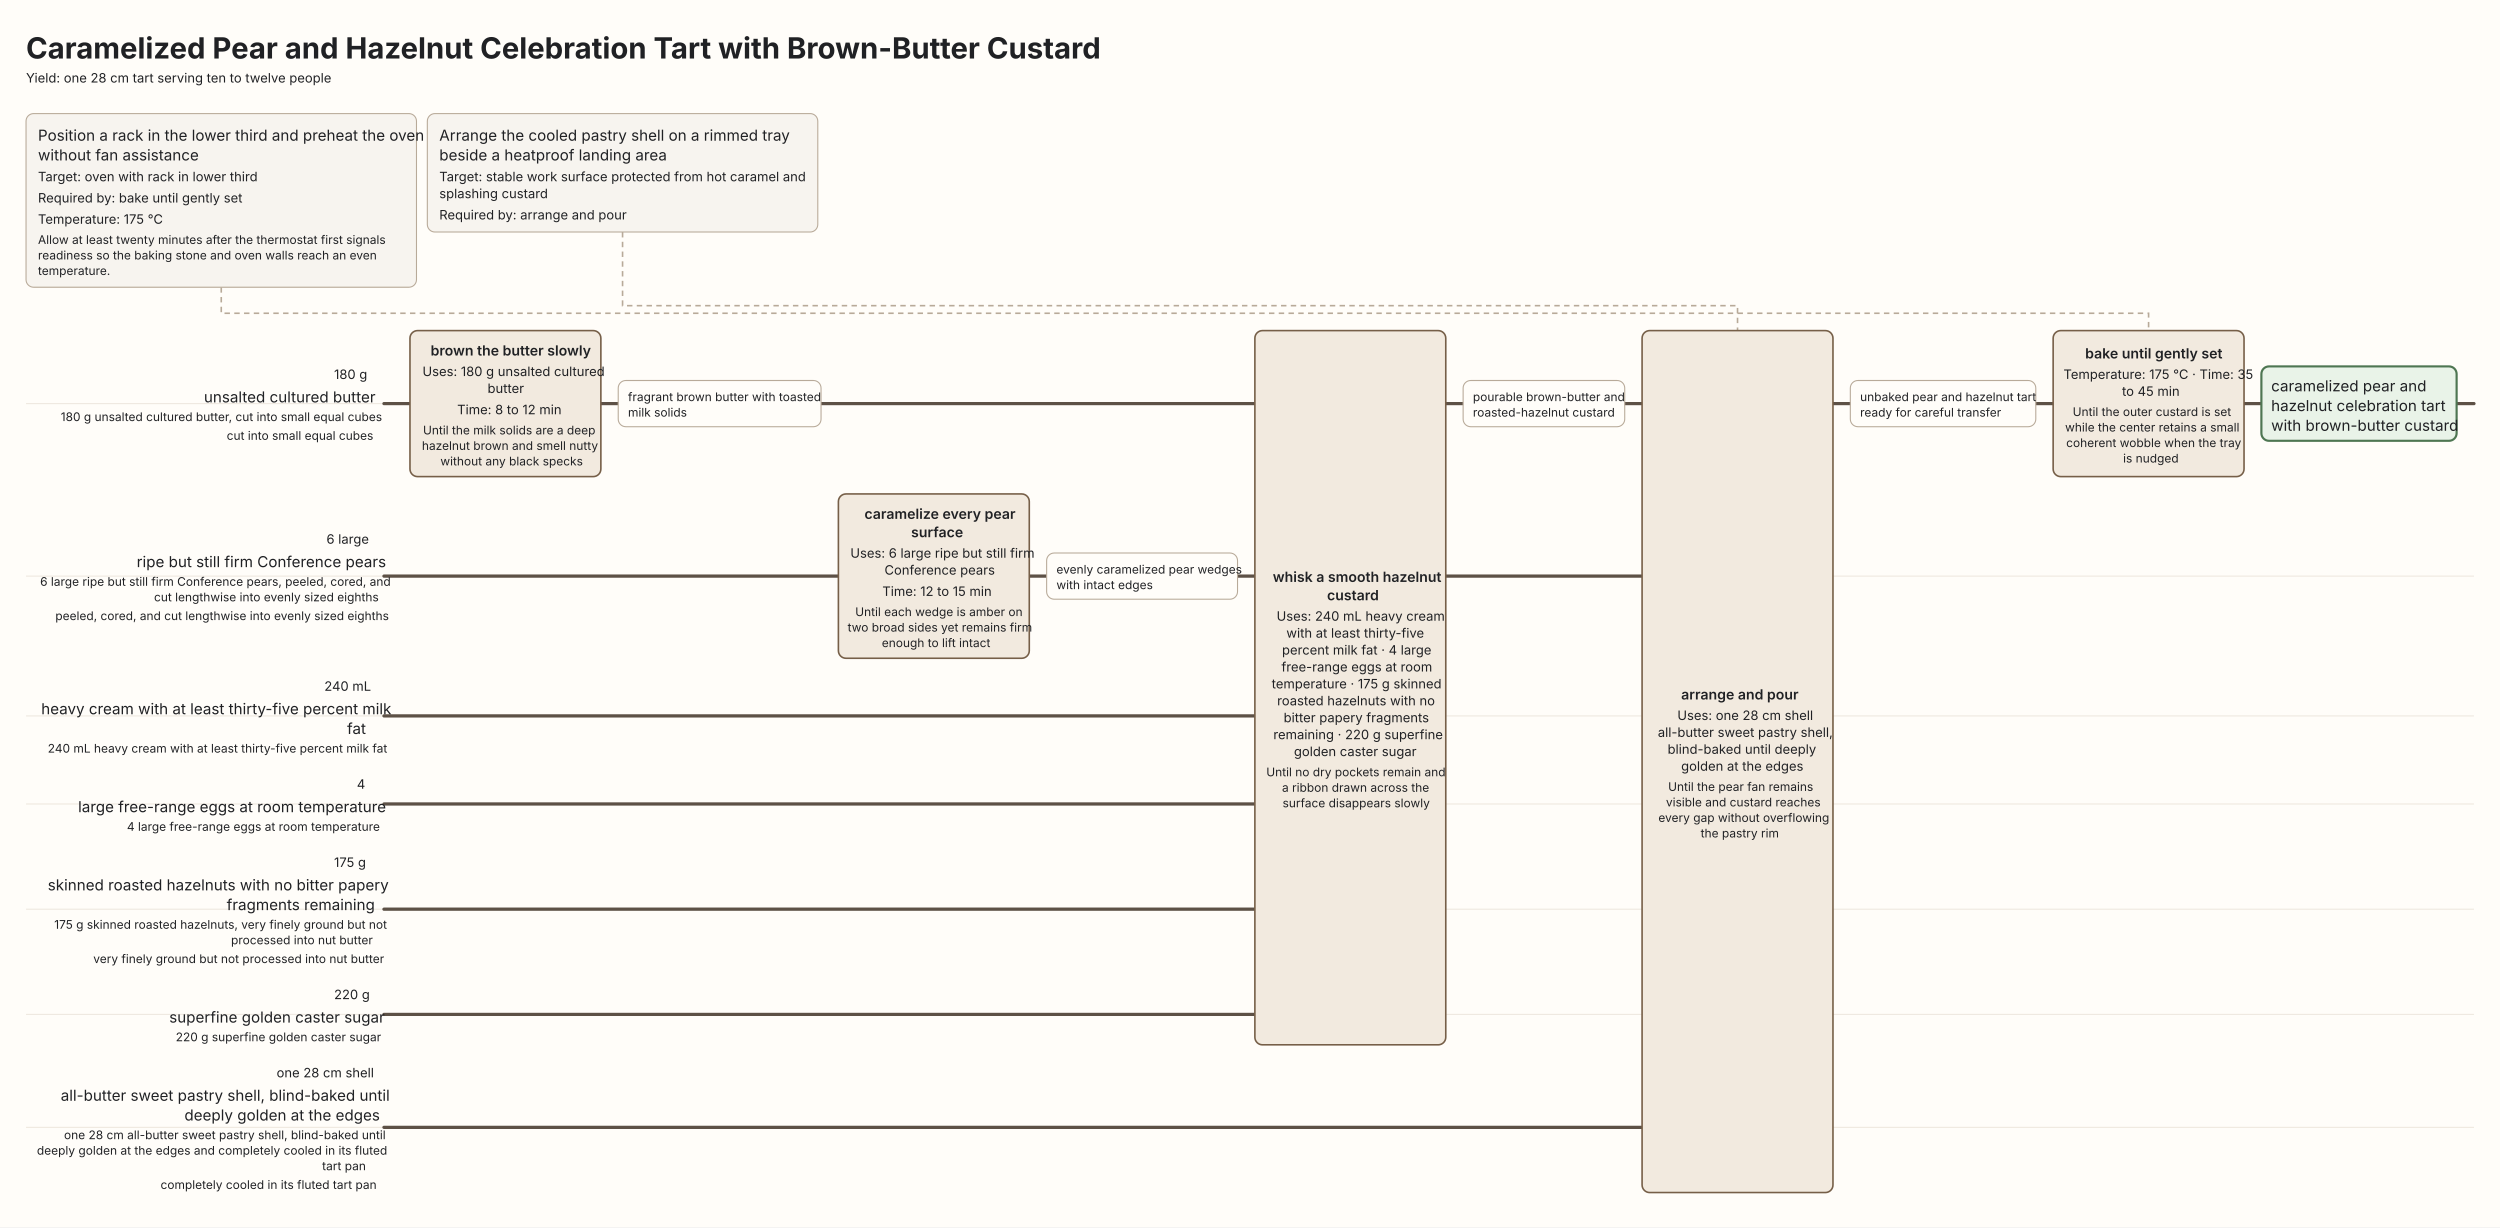
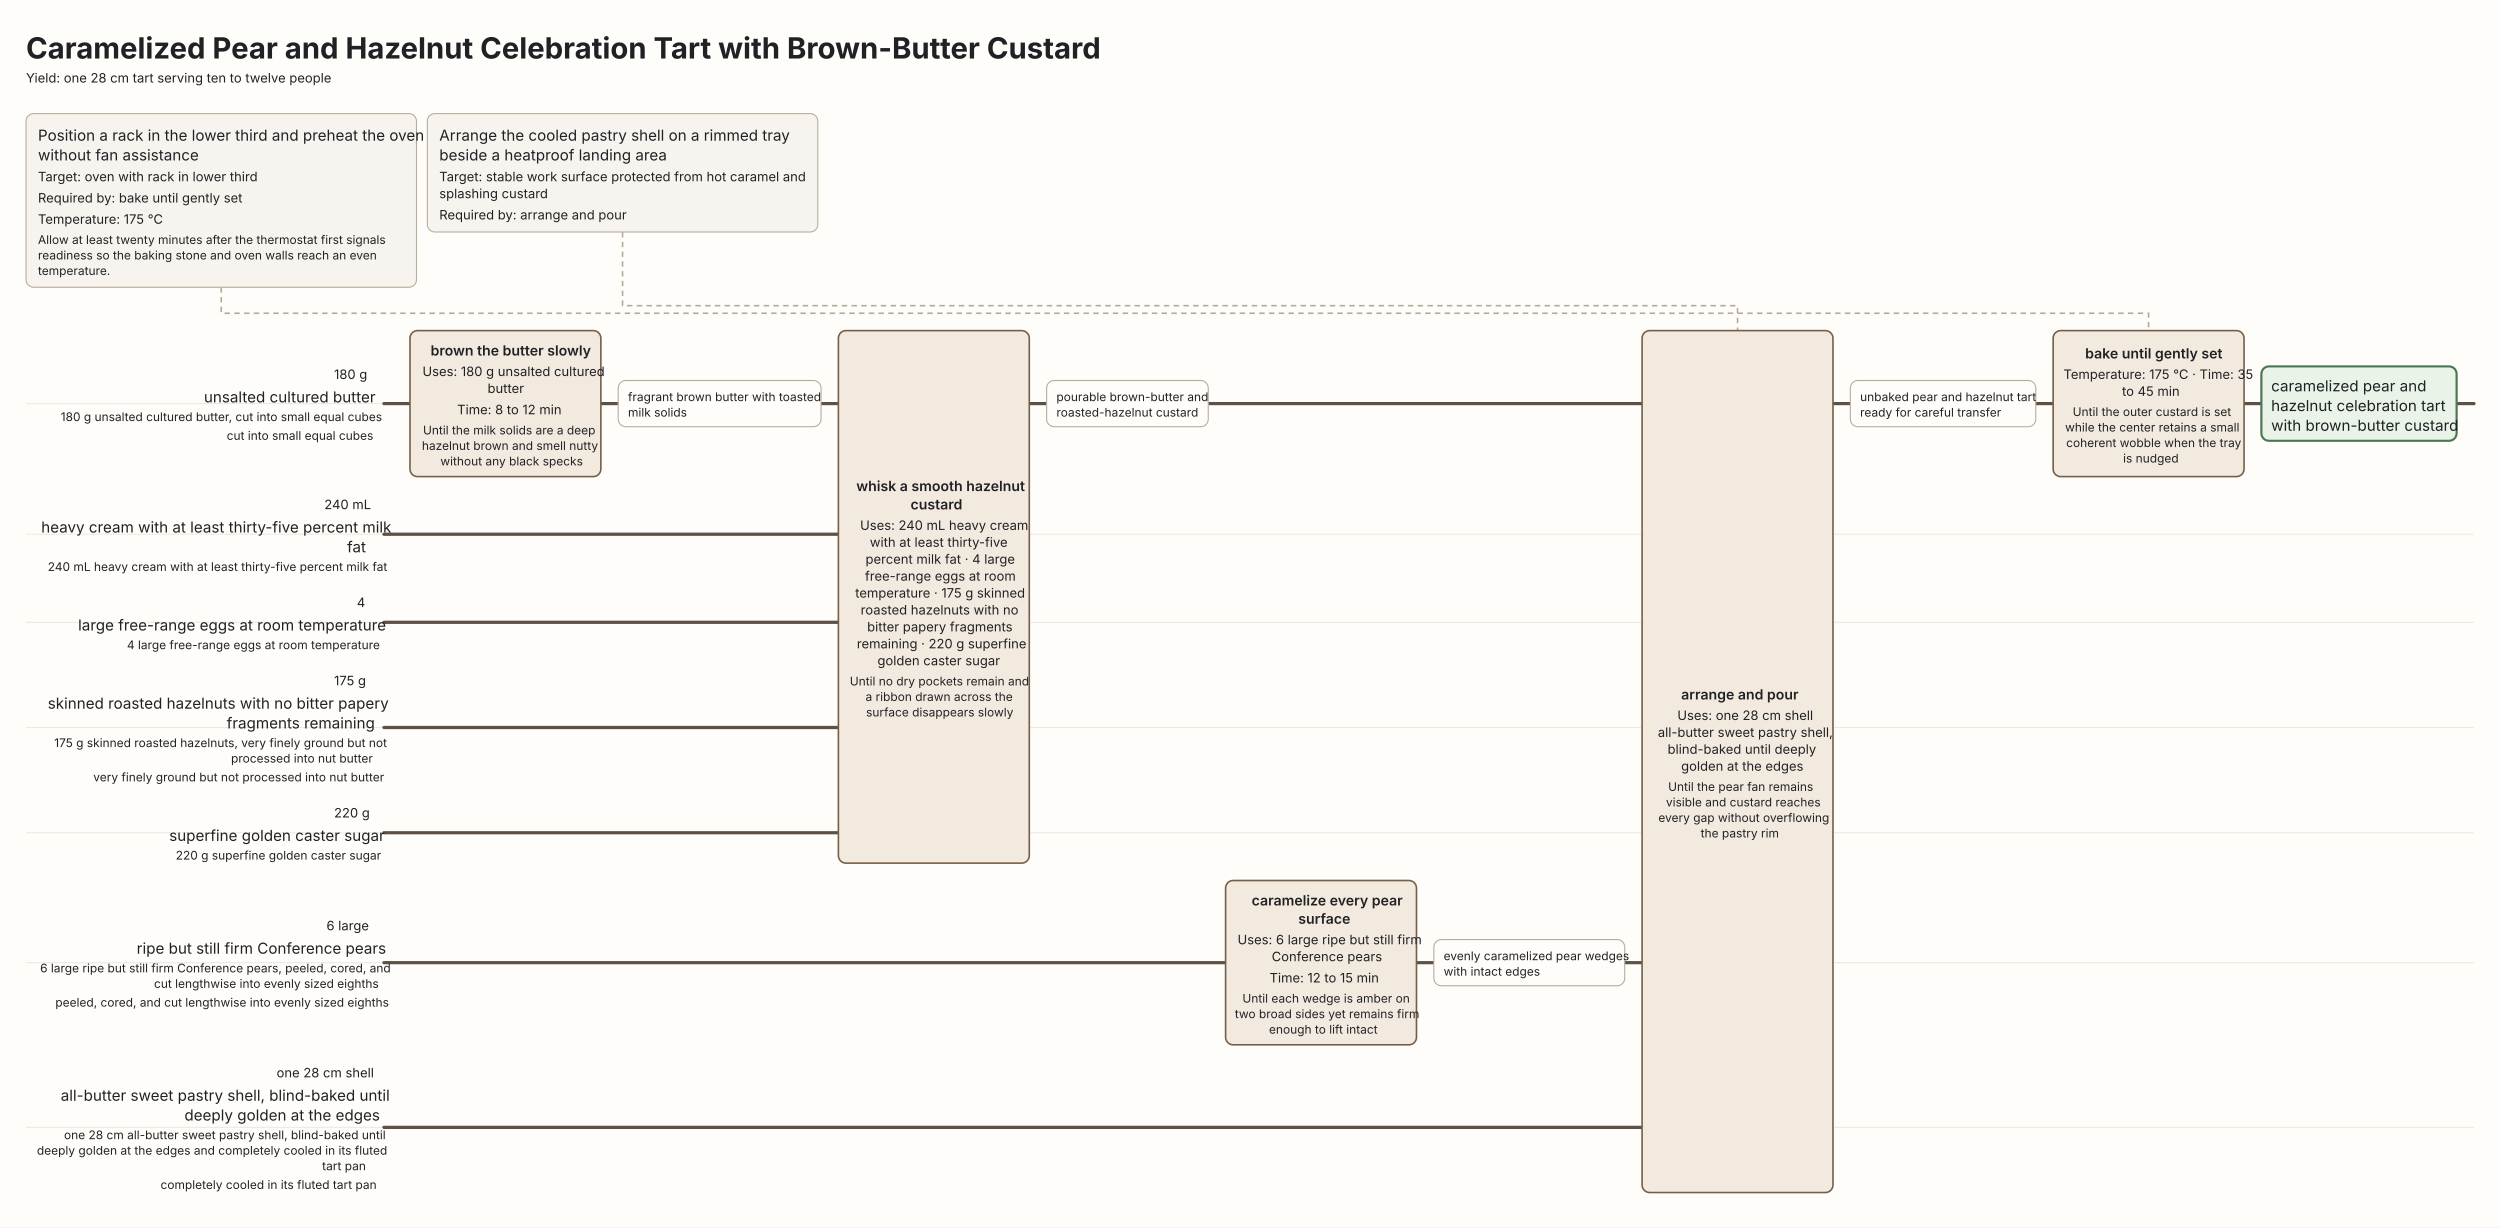
<svg xmlns="http://www.w3.org/2000/svg" width="2305" height="1131.526" viewBox="0 0 2305 1131.526" role="img" aria-labelledby="rf-69a6dd110cb4-title rf-69a6dd110cb4-description" data-recipeflow-layout="recipeflow.tabular-layout/v1" data-recipeflow-notation="flow">
  <style>text{font-family:Inter,"Segoe UI",Arial,"DejaVu Sans",sans-serif;fill:#202124}.guide{fill:none;stroke:#eee8df;stroke-width:1}.flow{fill:none;stroke:#5d5146;stroke-width:3;stroke-linecap:round;stroke-linejoin:round}.setup-dependency{fill:none;stroke:#b8aa99;stroke-width:1.5;stroke-dasharray:5 4}.op{fill:#f2eadf;stroke:#765f48;stroke-width:1.5}.setup{fill:#f7f4ef;stroke:#b8aa99;stroke-width:1}.material-label{fill:#fffdf9;stroke:#b8aa99;stroke-width:1}.final-output{fill:#e9f3e8;stroke:#4e7652;stroke-width:2}.grid-line{fill:none;stroke:#4f914d;stroke-width:1}.segment-link{fill:none;stroke:#36713a;stroke-width:1.5;stroke-dasharray:4 3}.grid-ingredient{fill:#fbfaf2;stroke:#4f914d;stroke-width:1}.grid-operation{fill:#fbfaf2;stroke:#4f914d;stroke-width:1.5}.grid-setup{fill:#fbfaf2;stroke:#4f914d;stroke-width:1.5}.grid-final{fill:#e9f3e8;stroke:#4f914d;stroke-width:1.5}.ingredient,.title{fill:none;stroke:none}@media print{.canvas{fill:#fff}.guide{stroke:#ddd}}</style>
  <rect class="canvas" x="0" y="0" width="2305" height="1131.526" fill="#fffdf9" />
  <polyline id="path:guide:0" class="guide" points="24,372.126 2281,372.126" vector-effect="non-scaling-stroke" data-kind="guide" />
-   <polyline id="path:guide:1" class="guide" points="24,531.176 2281,531.176" vector-effect="non-scaling-stroke" data-kind="guide" />
-   <polyline id="path:guide:2" class="guide" points="24,660.076 2281,660.076" vector-effect="non-scaling-stroke" data-kind="guide" />
-   <polyline id="path:guide:3" class="guide" points="24,741.276 2281,741.276" vector-effect="non-scaling-stroke" data-kind="guide" />
-   <polyline id="path:guide:4" class="guide" points="24,838.276 2281,838.276" vector-effect="non-scaling-stroke" data-kind="guide" />
-   <polyline id="path:guide:5" class="guide" points="24,935.276 2281,935.276" vector-effect="non-scaling-stroke" data-kind="guide" />
+   <polyline id="path:guide:1" class="guide" points="24,492.576 2281,492.576" vector-effect="non-scaling-stroke" data-kind="guide" />
+   <polyline id="path:guide:2" class="guide" points="24,573.776 2281,573.776" vector-effect="non-scaling-stroke" data-kind="guide" />
+   <polyline id="path:guide:3" class="guide" points="24,670.776 2281,670.776" vector-effect="non-scaling-stroke" data-kind="guide" />
+   <polyline id="path:guide:4" class="guide" points="24,767.776 2281,767.776" vector-effect="non-scaling-stroke" data-kind="guide" />
+   <polyline id="path:guide:5" class="guide" points="24,887.576 2281,887.576" vector-effect="non-scaling-stroke" data-kind="guide" />
  <polyline id="path:guide:6" class="guide" points="24,1039.426 2281,1039.426" vector-effect="non-scaling-stroke" data-kind="guide" />
  <polyline id="path:material:assembled-tart" class="flow" points="1690,372.126 1893,372.126" vector-effect="non-scaling-stroke" data-kind="material" />
-   <polyline id="path:material:brown-butter" class="flow" points="554,372.126 1157,372.126" vector-effect="non-scaling-stroke" data-kind="material" />
+   <polyline id="path:material:brown-butter" class="flow" points="554,372.126 773,372.126" vector-effect="non-scaling-stroke" data-kind="material" />
  <polyline id="path:material:butter" class="flow" points="354,372.126 378,372.126" vector-effect="non-scaling-stroke" data-kind="material" />
-   <polyline id="path:material:caramelized-pears" class="flow" points="949,531.176 1514,531.176" vector-effect="non-scaling-stroke" data-kind="material" />
-   <polyline id="path:material:cream" class="flow" points="354,660.076 1157,660.076" vector-effect="non-scaling-stroke" data-kind="material" />
-   <polyline id="path:material:eggs" class="flow" points="354,741.276 1157,741.276" vector-effect="non-scaling-stroke" data-kind="material" />
-   <polyline id="path:material:hazelnut-custard" class="flow" points="1333,372.126 1514,372.126" vector-effect="non-scaling-stroke" data-kind="material" />
-   <polyline id="path:material:hazelnuts" class="flow" points="354,838.276 1157,838.276" vector-effect="non-scaling-stroke" data-kind="material" />
+   <polyline id="path:material:caramelized-pears" class="flow" points="1306,887.576 1514,887.576" vector-effect="non-scaling-stroke" data-kind="material" />
+   <polyline id="path:material:cream" class="flow" points="354,492.576 773,492.576" vector-effect="non-scaling-stroke" data-kind="material" />
+   <polyline id="path:material:eggs" class="flow" points="354,573.776 773,573.776" vector-effect="non-scaling-stroke" data-kind="material" />
+   <polyline id="path:material:hazelnut-custard" class="flow" points="949,372.126 1514,372.126" vector-effect="non-scaling-stroke" data-kind="material" />
+   <polyline id="path:material:hazelnuts" class="flow" points="354,670.776 773,670.776" vector-effect="non-scaling-stroke" data-kind="material" />
  <polyline id="path:material:pastry" class="flow" points="354,1039.426 1514,1039.426" vector-effect="non-scaling-stroke" data-kind="material" />
-   <polyline id="path:material:pears" class="flow" points="354,531.176 773,531.176" vector-effect="non-scaling-stroke" data-kind="material" />
-   <polyline id="path:material:sugar" class="flow" points="354,935.276 1157,935.276" vector-effect="non-scaling-stroke" data-kind="material" />
+   <polyline id="path:material:pears" class="flow" points="354,887.576 1130,887.576" vector-effect="non-scaling-stroke" data-kind="material" />
+   <polyline id="path:material:sugar" class="flow" points="354,767.776 773,767.776" vector-effect="non-scaling-stroke" data-kind="material" />
  <polyline id="path:material:tart" class="flow" points="2069,372.126 2281,372.126" vector-effect="non-scaling-stroke" data-kind="material" />
  <polyline id="path:setup:op:oven-and-rack:op:bake" class="setup-dependency" points="204,264.826 204,288.826 1981,288.826 1981,304.826" vector-effect="non-scaling-stroke" data-kind="setup-dependency" />
  <polyline id="path:setup:op:prepare-work-surface:op:assemble" class="setup-dependency" points="574,213.926 574,281.826 1602,281.826 1602,304.826" vector-effect="non-scaling-stroke" data-kind="setup-dependency" />
  <rect id="box:title" class="title" x="24" y="24" width="2257" height="54.726" rx="7" vector-effect="non-scaling-stroke" />
  <rect id="box:setup:op:oven-and-rack" class="setup" x="24" y="104.726" width="360" height="160.1" rx="7" vector-effect="non-scaling-stroke" />
  <rect id="box:setup:op:prepare-work-surface" class="setup" x="394" y="104.726" width="360" height="109.2" rx="7" vector-effect="non-scaling-stroke" />
  <rect id="box:material:assembled-tart" class="material-label" x="1706" y="350.826" width="171" height="42.6" rx="7" vector-effect="non-scaling-stroke" />
  <rect id="box:material:brown-butter" class="material-label" x="570" y="350.826" width="187" height="42.6" rx="7" vector-effect="non-scaling-stroke" />
  <rect id="box:ingredient:butter" class="ingredient" x="24" y="330.426" width="320" height="83.4" rx="7" vector-effect="non-scaling-stroke" />
-   <rect id="box:material:caramelized-pears" class="material-label" x="965" y="509.876" width="176" height="42.6" rx="7" vector-effect="non-scaling-stroke" />
-   <rect id="box:ingredient:cream" class="ingredient" x="24" y="617.926" width="320" height="84.3" rx="7" vector-effect="non-scaling-stroke" />
-   <rect id="box:ingredient:eggs" class="ingredient" x="24" y="708.226" width="320" height="66.1" rx="7" vector-effect="non-scaling-stroke" />
-   <rect id="box:material:hazelnut-custard" class="material-label" x="1349" y="350.826" width="149" height="42.6" rx="7" vector-effect="non-scaling-stroke" />
-   <rect id="box:ingredient:hazelnuts" class="ingredient" x="24" y="780.326" width="320" height="115.9" rx="7" vector-effect="non-scaling-stroke" />
+   <rect id="box:material:caramelized-pears" class="material-label" x="1322" y="866.276" width="176" height="42.6" rx="7" vector-effect="non-scaling-stroke" />
+   <rect id="box:ingredient:cream" class="ingredient" x="24" y="450.426" width="320" height="84.3" rx="7" vector-effect="non-scaling-stroke" />
+   <rect id="box:ingredient:eggs" class="ingredient" x="24" y="540.726" width="320" height="66.1" rx="7" vector-effect="non-scaling-stroke" />
+   <rect id="box:material:hazelnut-custard" class="material-label" x="965" y="350.826" width="149" height="42.6" rx="7" vector-effect="non-scaling-stroke" />
+   <rect id="box:ingredient:hazelnuts" class="ingredient" x="24" y="612.826" width="320" height="115.9" rx="7" vector-effect="non-scaling-stroke" />
  <rect id="box:ingredient:pastry" class="ingredient" x="24" y="974.326" width="320" height="130.2" rx="7" vector-effect="non-scaling-stroke" />
-   <rect id="box:ingredient:pears" class="ingredient" x="24" y="482.326" width="320" height="97.7" rx="7" vector-effect="non-scaling-stroke" />
-   <rect id="box:ingredient:sugar" class="ingredient" x="24" y="902.226" width="320" height="66.1" rx="7" vector-effect="non-scaling-stroke" />
+   <rect id="box:ingredient:pears" class="ingredient" x="24" y="838.726" width="320" height="97.7" rx="7" vector-effect="non-scaling-stroke" />
+   <rect id="box:ingredient:sugar" class="ingredient" x="24" y="734.726" width="320" height="66.1" rx="7" vector-effect="non-scaling-stroke" />
  <rect id="box:material:tart" class="final-output" x="2085" y="337.826" width="180" height="68.6" rx="7" vector-effect="non-scaling-stroke" />
  <rect id="box:operation:op:brown-butter" class="op" x="378" y="304.826" width="176" height="134.6" rx="7" vector-effect="non-scaling-stroke" />
-   <rect id="box:operation:op:caramelize-pears" class="op" x="773" y="455.426" width="176" height="151.5" rx="7" vector-effect="non-scaling-stroke" />
-   <rect id="box:operation:op:make-custard" class="op" x="1157" y="304.826" width="176" height="658.5" rx="7" vector-effect="non-scaling-stroke" />
+   <rect id="box:operation:op:make-custard" class="op" x="773" y="304.826" width="176" height="491" rx="7" vector-effect="non-scaling-stroke" />
+   <rect id="box:operation:op:caramelize-pears" class="op" x="1130" y="811.826" width="176" height="151.5" rx="7" vector-effect="non-scaling-stroke" />
  <rect id="box:operation:op:assemble" class="op" x="1514" y="304.826" width="176" height="794.7" rx="7" vector-effect="non-scaling-stroke" />
  <rect id="box:operation:op:bake" class="op" x="1893" y="304.826" width="176" height="134.6" rx="7" vector-effect="non-scaling-stroke" />
  <text id="text:title" data-role="title" font-size="27.02" font-weight="700" fill="#202124" xml:space="preserve" aria-label="Caramelized Pear and Hazelnut Celebration Tart with Brown-Butter Custard">
    <tspan x="24" dy="0" y="54">Caramelized Pear and Hazelnut Celebration Tart with Brown-Butter Custard</tspan>
  </text>
  <text id="text:yield" data-role="recipe-yield" font-size="12" font-weight="400" fill="#66615c" xml:space="preserve" aria-label="Yield: one 28 cm tart serving ten to twelve people">
    <tspan x="24" dy="0" y="76.126">Yield: one 28 cm tart serving ten to twelve people</tspan>
  </text>
  <text id="text:setup:op:oven-and-rack:label" data-role="setup-label" font-size="14" font-weight="400" fill="#202124" xml:space="preserve" aria-label="Position a rack in the lower third and preheat the oven without fan assistance">
    <tspan x="35" dy="0" y="129.726">Position a rack in the lower third and preheat the oven</tspan>
    <tspan x="35" dy="0" y="147.926">without fan assistance</tspan>
  </text>
  <text id="text:setup:op:oven-and-rack:target" data-role="setup-target" font-size="12" font-weight="400" fill="#66615c" xml:space="preserve" aria-label="Target: oven with rack in lower third">
    <tspan x="35" dy="0" y="167.126">Target: oven with rack in lower third</tspan>
  </text>
  <text id="text:setup:op:oven-and-rack:required-by" data-role="setup-required-by" font-size="12" font-weight="400" fill="#66615c" xml:space="preserve" aria-label="Required by: bake until gently set">
    <tspan x="35" dy="0" y="186.726">Required by: bake until gently set</tspan>
  </text>
  <text id="text:setup:op:oven-and-rack:detail" data-role="setup-detail" font-size="12" font-weight="400" fill="#66615c" xml:space="preserve" aria-label="Temperature: 175 °C">
    <tspan x="35" dy="0" y="206.326">Temperature: 175 °C</tspan>
  </text>
  <text id="text:setup:op:oven-and-rack:note:0" data-role="setup-note" font-size="11" font-weight="400" fill="#66615c" xml:space="preserve" aria-label="Allow at least twenty minutes after the thermostat first signals readiness so the baking stone and oven walls reach an even temperature.">
    <tspan x="35" dy="0" y="224.926">Allow at least twenty minutes after the thermostat first signals</tspan>
    <tspan x="35" dy="0" y="239.226">readiness so the baking stone and oven walls reach an even</tspan>
    <tspan x="35" dy="0" y="253.526">temperature.</tspan>
  </text>
  <text id="text:setup:op:prepare-work-surface:label" data-role="setup-label" font-size="14" font-weight="400" fill="#202124" xml:space="preserve" aria-label="Arrange the cooled pastry shell on a rimmed tray beside a heatproof landing area">
    <tspan x="405" dy="0" y="129.726">Arrange the cooled pastry shell on a rimmed tray</tspan>
    <tspan x="405" dy="0" y="147.926">beside a heatproof landing area</tspan>
  </text>
  <text id="text:setup:op:prepare-work-surface:target" data-role="setup-target" font-size="12" font-weight="400" fill="#66615c" xml:space="preserve" aria-label="Target: stable work surface protected from hot caramel and splashing custard">
    <tspan x="405" dy="0" y="167.126">Target: stable work surface protected from hot caramel and</tspan>
    <tspan x="405" dy="0" y="182.726">splashing custard</tspan>
  </text>
  <text id="text:setup:op:prepare-work-surface:required-by" data-role="setup-required-by" font-size="12" font-weight="400" fill="#66615c" xml:space="preserve" aria-label="Required by: arrange and pour">
    <tspan x="405" dy="0" y="202.326">Required by: arrange and pour</tspan>
  </text>
  <text id="text:material:assembled-tart" data-role="material-label" font-size="11" font-weight="400" fill="#66615c" xml:space="preserve" aria-label="unbaked pear and hazelnut tart ready for careful transfer">
    <tspan x="1715" dy="0" y="369.826">unbaked pear and hazelnut tart</tspan>
    <tspan x="1715" dy="0" y="384.126">ready for careful transfer</tspan>
  </text>
  <text id="text:material:brown-butter" data-role="material-label" font-size="11" font-weight="400" fill="#66615c" xml:space="preserve" aria-label="fragrant brown butter with toasted milk solids">
    <tspan x="579" dy="0" y="369.826">fragrant brown butter with toasted</tspan>
    <tspan x="579" dy="0" y="384.126">milk solids</tspan>
  </text>
  <text id="text:ingredient:butter:quantity" data-role="ingredient-quantity" font-size="12" font-weight="400" fill="#66615c" xml:space="preserve" aria-label="180 g">
    <tspan x="308" dy="0" y="349.426">180 g</tspan>
  </text>
  <text id="text:ingredient:butter:label" data-role="ingredient-label" font-size="14" font-weight="400" fill="#202124" xml:space="preserve" aria-label="unsalted cultured butter">
    <tspan x="188" dy="0" y="371.026">unsalted cultured butter</tspan>
  </text>
  <text id="text:ingredient:butter:source" data-role="ingredient-source" font-size="11" font-weight="400" fill="#66615c" xml:space="preserve" aria-label="180 g unsalted cultured butter, cut into small equal cubes">
    <tspan x="56" dy="0" y="388.226">180 g unsalted cultured butter, cut into small equal cubes</tspan>
  </text>
  <text id="text:ingredient:butter:preparation" data-role="ingredient-preparation" font-size="11" font-weight="400" fill="#66615c" xml:space="preserve" aria-label="cut into small equal cubes">
    <tspan x="209" dy="0" y="405.526">cut into small equal cubes</tspan>
  </text>
  <text id="text:material:caramelized-pears" data-role="material-label" font-size="11" font-weight="400" fill="#66615c" xml:space="preserve" aria-label="evenly caramelized pear wedges with intact edges">
-     <tspan x="974" dy="0" y="528.876">evenly caramelized pear wedges</tspan>
-     <tspan x="974" dy="0" y="543.176">with intact edges</tspan>
+     <tspan x="1331" dy="0" y="885.276">evenly caramelized pear wedges</tspan>
+     <tspan x="1331" dy="0" y="899.576">with intact edges</tspan>
  </text>
  <text id="text:ingredient:cream:quantity" data-role="ingredient-quantity" font-size="12" font-weight="400" fill="#66615c" xml:space="preserve" aria-label="240 mL">
-     <tspan x="299" dy="0" y="636.926">240 mL</tspan>
+     <tspan x="299" dy="0" y="469.426">240 mL</tspan>
  </text>
  <text id="text:ingredient:cream:label" data-role="ingredient-label" font-size="14" font-weight="400" fill="#202124" xml:space="preserve" aria-label="heavy cream with at least thirty-five percent milk fat">
-     <tspan x="38" dy="0" y="658.526">heavy cream with at least thirty-five percent milk</tspan>
-     <tspan x="320" dy="0" y="676.726">fat</tspan>
+     <tspan x="38" dy="0" y="491.026">heavy cream with at least thirty-five percent milk</tspan>
+     <tspan x="320" dy="0" y="509.226">fat</tspan>
  </text>
  <text id="text:ingredient:cream:source" data-role="ingredient-source" font-size="11" font-weight="400" fill="#66615c" xml:space="preserve" aria-label="240 mL heavy cream with at least thirty-five percent milk fat">
-     <tspan x="44" dy="0" y="693.926">240 mL heavy cream with at least thirty-five percent milk fat</tspan>
+     <tspan x="44" dy="0" y="526.426">240 mL heavy cream with at least thirty-five percent milk fat</tspan>
  </text>
  <text id="text:ingredient:eggs:quantity" data-role="ingredient-quantity" font-size="12" font-weight="400" fill="#66615c" xml:space="preserve" aria-label="4">
-     <tspan x="329" dy="0" y="727.226">4</tspan>
+     <tspan x="329" dy="0" y="559.726">4</tspan>
  </text>
  <text id="text:ingredient:eggs:label" data-role="ingredient-label" font-size="14" font-weight="400" fill="#202124" xml:space="preserve" aria-label="large free-range eggs at room temperature">
-     <tspan x="72" dy="0" y="748.826">large free-range eggs at room temperature</tspan>
+     <tspan x="72" dy="0" y="581.326">large free-range eggs at room temperature</tspan>
  </text>
  <text id="text:ingredient:eggs:source" data-role="ingredient-source" font-size="11" font-weight="400" fill="#66615c" xml:space="preserve" aria-label="4 large free-range eggs at room temperature">
-     <tspan x="117" dy="0" y="766.026">4 large free-range eggs at room temperature</tspan>
+     <tspan x="117" dy="0" y="598.526">4 large free-range eggs at room temperature</tspan>
  </text>
  <text id="text:material:hazelnut-custard" data-role="material-label" font-size="11" font-weight="400" fill="#66615c" xml:space="preserve" aria-label="pourable brown-butter and roasted-hazelnut custard">
-     <tspan x="1358" dy="0" y="369.826">pourable brown-butter and</tspan>
-     <tspan x="1358" dy="0" y="384.126">roasted-hazelnut custard</tspan>
+     <tspan x="974" dy="0" y="369.826">pourable brown-butter and</tspan>
+     <tspan x="974" dy="0" y="384.126">roasted-hazelnut custard</tspan>
  </text>
  <text id="text:ingredient:hazelnuts:quantity" data-role="ingredient-quantity" font-size="12" font-weight="400" fill="#66615c" xml:space="preserve" aria-label="175 g">
-     <tspan x="308" dy="0" y="799.326">175 g</tspan>
+     <tspan x="308" dy="0" y="631.826">175 g</tspan>
  </text>
  <text id="text:ingredient:hazelnuts:label" data-role="ingredient-label" font-size="14" font-weight="400" fill="#202124" xml:space="preserve" aria-label="skinned roasted hazelnuts with no bitter papery fragments remaining">
-     <tspan x="44" dy="0" y="820.926">skinned roasted hazelnuts with no bitter papery</tspan>
-     <tspan x="209" dy="0" y="839.126">fragments remaining</tspan>
+     <tspan x="44" dy="0" y="653.426">skinned roasted hazelnuts with no bitter papery</tspan>
+     <tspan x="209" dy="0" y="671.626">fragments remaining</tspan>
  </text>
  <text id="text:ingredient:hazelnuts:source" data-role="ingredient-source" font-size="11" font-weight="400" fill="#66615c" xml:space="preserve" aria-label="175 g skinned roasted hazelnuts, very finely ground but not processed into nut butter">
-     <tspan x="50" dy="0" y="856.326">175 g skinned roasted hazelnuts, very finely ground but not</tspan>
-     <tspan x="213" dy="0" y="870.626">processed into nut butter</tspan>
+     <tspan x="50" dy="0" y="688.826">175 g skinned roasted hazelnuts, very finely ground but not</tspan>
+     <tspan x="213" dy="0" y="703.126">processed into nut butter</tspan>
  </text>
  <text id="text:ingredient:hazelnuts:preparation" data-role="ingredient-preparation" font-size="11" font-weight="400" fill="#66615c" xml:space="preserve" aria-label="very finely ground but not processed into nut butter">
-     <tspan x="86" dy="0" y="887.926">very finely ground but not processed into nut butter</tspan>
+     <tspan x="86" dy="0" y="720.426">very finely ground but not processed into nut butter</tspan>
  </text>
  <text id="text:ingredient:pastry:quantity" data-role="ingredient-quantity" font-size="12" font-weight="400" fill="#66615c" xml:space="preserve" aria-label="one 28 cm shell">
    <tspan x="255" dy="0" y="993.326">one 28 cm shell</tspan>
  </text>
  <text id="text:ingredient:pastry:label" data-role="ingredient-label" font-size="14" font-weight="400" fill="#202124" xml:space="preserve" aria-label="all-butter sweet pastry shell, blind-baked until deeply golden at the edges">
    <tspan x="56" dy="0" y="1014.926">all-butter sweet pastry shell, blind-baked until</tspan>
    <tspan x="170" dy="0" y="1033.126">deeply golden at the edges</tspan>
  </text>
  <text id="text:ingredient:pastry:source" data-role="ingredient-source" font-size="11" font-weight="400" fill="#66615c" xml:space="preserve" aria-label="one 28 cm all-butter sweet pastry shell, blind-baked until deeply golden at the edges and completely cooled in its fluted tart pan">
    <tspan x="59" dy="0" y="1050.326">one 28 cm all-butter sweet pastry shell, blind-baked until</tspan>
    <tspan x="34" dy="0" y="1064.626">deeply golden at the edges and completely cooled in its fluted</tspan>
    <tspan x="297" dy="0" y="1078.926">tart pan</tspan>
  </text>
  <text id="text:ingredient:pastry:preparation" data-role="ingredient-preparation" font-size="11" font-weight="400" fill="#66615c" xml:space="preserve" aria-label="completely cooled in its fluted tart pan">
    <tspan x="148" dy="0" y="1096.226">completely cooled in its fluted tart pan</tspan>
  </text>
  <text id="text:ingredient:pears:quantity" data-role="ingredient-quantity" font-size="12" font-weight="400" fill="#66615c" xml:space="preserve" aria-label="6 large">
-     <tspan x="301" dy="0" y="501.326">6 large</tspan>
+     <tspan x="301" dy="0" y="857.726">6 large</tspan>
  </text>
  <text id="text:ingredient:pears:label" data-role="ingredient-label" font-size="14" font-weight="400" fill="#202124" xml:space="preserve" aria-label="ripe but still firm Conference pears">
-     <tspan x="126" dy="0" y="522.926">ripe but still firm Conference pears</tspan>
+     <tspan x="126" dy="0" y="879.326">ripe but still firm Conference pears</tspan>
  </text>
  <text id="text:ingredient:pears:source" data-role="ingredient-source" font-size="11" font-weight="400" fill="#66615c" xml:space="preserve" aria-label="6 large ripe but still firm Conference pears, peeled, cored, and cut lengthwise into evenly sized eighths">
-     <tspan x="37" dy="0" y="540.126">6 large ripe but still firm Conference pears, peeled, cored, and</tspan>
-     <tspan x="142" dy="0" y="554.426">cut lengthwise into evenly sized eighths</tspan>
+     <tspan x="37" dy="0" y="896.526">6 large ripe but still firm Conference pears, peeled, cored, and</tspan>
+     <tspan x="142" dy="0" y="910.826">cut lengthwise into evenly sized eighths</tspan>
  </text>
  <text id="text:ingredient:pears:preparation" data-role="ingredient-preparation" font-size="11" font-weight="400" fill="#66615c" xml:space="preserve" aria-label="peeled, cored, and cut lengthwise into evenly sized eighths">
-     <tspan x="51" dy="0" y="571.726">peeled, cored, and cut lengthwise into evenly sized eighths</tspan>
+     <tspan x="51" dy="0" y="928.126">peeled, cored, and cut lengthwise into evenly sized eighths</tspan>
  </text>
  <text id="text:ingredient:sugar:quantity" data-role="ingredient-quantity" font-size="12" font-weight="400" fill="#66615c" xml:space="preserve" aria-label="220 g">
-     <tspan x="308" dy="0" y="921.226">220 g</tspan>
+     <tspan x="308" dy="0" y="753.726">220 g</tspan>
  </text>
  <text id="text:ingredient:sugar:label" data-role="ingredient-label" font-size="14" font-weight="400" fill="#202124" xml:space="preserve" aria-label="superfine golden caster sugar">
-     <tspan x="156" dy="0" y="942.826">superfine golden caster sugar</tspan>
+     <tspan x="156" dy="0" y="775.326">superfine golden caster sugar</tspan>
  </text>
  <text id="text:ingredient:sugar:source" data-role="ingredient-source" font-size="11" font-weight="400" fill="#66615c" xml:space="preserve" aria-label="220 g superfine golden caster sugar">
-     <tspan x="162" dy="0" y="960.026">220 g superfine golden caster sugar</tspan>
+     <tspan x="162" dy="0" y="792.526">220 g superfine golden caster sugar</tspan>
  </text>
  <text id="text:material:tart" data-role="final-label" font-size="14" font-weight="400" fill="#202124" xml:space="preserve" aria-label="caramelized pear and hazelnut celebration tart with brown-butter custard">
    <tspan x="2094" dy="0" y="360.826">caramelized pear and</tspan>
    <tspan x="2094" dy="0" y="379.026">hazelnut celebration tart</tspan>
    <tspan x="2094" dy="0" y="397.226">with brown-butter custard</tspan>
  </text>
  <text id="text:operation:op:brown-butter:action" data-role="operation-action" font-size="13" font-weight="600" fill="#202124" xml:space="preserve" aria-label="brown the butter slowly">
    <tspan x="397" dy="0" y="327.826">brown the butter slowly</tspan>
  </text>
  <text id="text:operation:op:brown-butter:input-quantities" data-role="operation-input-quantity" font-size="12" font-weight="400" fill="#66615c" xml:space="preserve" aria-label="Uses: 180 g unsalted cultured butter">
    <tspan x="389.5" dy="0" y="346.726">Uses: 180 g unsalted cultured</tspan>
    <tspan x="449.5" dy="0" y="362.326">butter</tspan>
  </text>
  <text id="text:operation:op:brown-butter:detail" data-role="operation-detail" font-size="12" font-weight="400" fill="#66615c" xml:space="preserve" aria-label="Time: 8 to 12 min">
    <tspan x="421.5" dy="0" y="381.926">Time: 8 to 12 min</tspan>
  </text>
  <text id="text:operation:op:brown-butter:until" data-role="operation-until" font-size="11" font-weight="400" fill="#66615c" xml:space="preserve" aria-label="Until the milk solids are a deep hazelnut brown and smell nutty without any black specks">
    <tspan x="390" dy="0" y="400.526">Until the milk solids are a deep</tspan>
    <tspan x="389" dy="0" y="414.826">hazelnut brown and smell nutty</tspan>
    <tspan x="406" dy="0" y="429.126">without any black specks</tspan>
  </text>
+   <text id="text:operation:op:make-custard:action" data-role="operation-action" font-size="13" font-weight="600" fill="#202124" xml:space="preserve" aria-label="whisk a smooth hazelnut custard">
+     <tspan x="789.5" dy="0" y="452.776">whisk a smooth hazelnut</tspan>
+     <tspan x="839.5" dy="0" y="469.676">custard</tspan>
+   </text>
+   <text id="text:operation:op:make-custard:input-quantities" data-role="operation-input-quantity" font-size="12" font-weight="400" fill="#66615c" xml:space="preserve" aria-label="Uses: 240 mL heavy cream with at least thirty-five percent milk fat · 4 large free-range eggs at room temperature · 175 g skinned roasted hazelnuts with no bitter papery fragments remaining · 220 g superfine golden caster sugar">
+     <tspan x="793" dy="0" y="488.576">Uses: 240 mL heavy cream</tspan>
+     <tspan x="802" dy="0" y="504.176">with at least thirty-five</tspan>
+     <tspan x="798" dy="0" y="519.776">percent milk fat · 4 large</tspan>
+     <tspan x="797.5" dy="0" y="535.376">free-range eggs at room</tspan>
+     <tspan x="788.5" dy="0" y="550.976">temperature · 175 g skinned</tspan>
+     <tspan x="793.5" dy="0" y="566.576">roasted hazelnuts with no</tspan>
+     <tspan x="799.5" dy="0" y="582.176">bitter papery fragments</tspan>
+     <tspan x="790" dy="0" y="597.776">remaining · 220 g superfine</tspan>
+     <tspan x="809" dy="0" y="613.376">golden caster sugar</tspan>
+   </text>
+   <text id="text:operation:op:make-custard:until" data-role="operation-until" font-size="11" font-weight="400" fill="#66615c" xml:space="preserve" aria-label="Until no dry pockets remain and a ribbon drawn across the surface disappears slowly">
+     <tspan x="783.5" dy="0" y="631.976">Until no dry pockets remain and</tspan>
+     <tspan x="798" dy="0" y="646.276">a ribbon drawn across the</tspan>
+     <tspan x="798.5" dy="0" y="660.576">surface disappears slowly</tspan>
+   </text>
  <text id="text:operation:op:caramelize-pears:action" data-role="operation-action" font-size="13" font-weight="600" fill="#202124" xml:space="preserve" aria-label="caramelize every pear surface">
-     <tspan x="797" dy="0" y="478.426">caramelize every pear</tspan>
-     <tspan x="840" dy="0" y="495.326">surface</tspan>
+     <tspan x="1154" dy="0" y="834.826">caramelize every pear</tspan>
+     <tspan x="1197" dy="0" y="851.726">surface</tspan>
  </text>
  <text id="text:operation:op:caramelize-pears:input-quantities" data-role="operation-input-quantity" font-size="12" font-weight="400" fill="#66615c" xml:space="preserve" aria-label="Uses: 6 large ripe but still firm Conference pears">
-     <tspan x="784" dy="0" y="514.226">Uses: 6 large ripe but still firm</tspan>
-     <tspan x="815.5" dy="0" y="529.826">Conference pears</tspan>
+     <tspan x="1141" dy="0" y="870.626">Uses: 6 large ripe but still firm</tspan>
+     <tspan x="1172.5" dy="0" y="886.226">Conference pears</tspan>
  </text>
  <text id="text:operation:op:caramelize-pears:detail" data-role="operation-detail" font-size="12" font-weight="400" fill="#66615c" xml:space="preserve" aria-label="Time: 12 to 15 min">
-     <tspan x="813.5" dy="0" y="549.426">Time: 12 to 15 min</tspan>
+     <tspan x="1170.5" dy="0" y="905.826">Time: 12 to 15 min</tspan>
  </text>
  <text id="text:operation:op:caramelize-pears:until" data-role="operation-until" font-size="11" font-weight="400" fill="#66615c" xml:space="preserve" aria-label="Until each wedge is amber on two broad sides yet remains firm enough to lift intact">
-     <tspan x="788.5" dy="0" y="568.026">Until each wedge is amber on</tspan>
-     <tspan x="781.5" dy="0" y="582.326">two broad sides yet remains firm</tspan>
-     <tspan x="813" dy="0" y="596.626">enough to lift intact</tspan>
-   </text>
-   <text id="text:operation:op:make-custard:action" data-role="operation-action" font-size="13" font-weight="600" fill="#202124" xml:space="preserve" aria-label="whisk a smooth hazelnut custard">
-     <tspan x="1173.5" dy="0" y="536.526">whisk a smooth hazelnut</tspan>
-     <tspan x="1223.5" dy="0" y="553.426">custard</tspan>
-   </text>
-   <text id="text:operation:op:make-custard:input-quantities" data-role="operation-input-quantity" font-size="12" font-weight="400" fill="#66615c" xml:space="preserve" aria-label="Uses: 240 mL heavy cream with at least thirty-five percent milk fat · 4 large free-range eggs at room temperature · 175 g skinned roasted hazelnuts with no bitter papery fragments remaining · 220 g superfine golden caster sugar">
-     <tspan x="1177" dy="0" y="572.326">Uses: 240 mL heavy cream</tspan>
-     <tspan x="1186" dy="0" y="587.926">with at least thirty-five</tspan>
-     <tspan x="1182" dy="0" y="603.526">percent milk fat · 4 large</tspan>
-     <tspan x="1181.5" dy="0" y="619.126">free-range eggs at room</tspan>
-     <tspan x="1172.5" dy="0" y="634.726">temperature · 175 g skinned</tspan>
-     <tspan x="1177.5" dy="0" y="650.326">roasted hazelnuts with no</tspan>
-     <tspan x="1183.5" dy="0" y="665.926">bitter papery fragments</tspan>
-     <tspan x="1174" dy="0" y="681.526">remaining · 220 g superfine</tspan>
-     <tspan x="1193" dy="0" y="697.126">golden caster sugar</tspan>
-   </text>
-   <text id="text:operation:op:make-custard:until" data-role="operation-until" font-size="11" font-weight="400" fill="#66615c" xml:space="preserve" aria-label="Until no dry pockets remain and a ribbon drawn across the surface disappears slowly">
-     <tspan x="1167.5" dy="0" y="715.726">Until no dry pockets remain and</tspan>
-     <tspan x="1182" dy="0" y="730.026">a ribbon drawn across the</tspan>
-     <tspan x="1182.5" dy="0" y="744.326">surface disappears slowly</tspan>
+     <tspan x="1145.5" dy="0" y="924.426">Until each wedge is amber on</tspan>
+     <tspan x="1138.5" dy="0" y="938.726">two broad sides yet remains firm</tspan>
+     <tspan x="1170" dy="0" y="953.026">enough to lift intact</tspan>
  </text>
  <text id="text:operation:op:assemble:action" data-role="operation-action" font-size="13" font-weight="600" fill="#202124" xml:space="preserve" aria-label="arrange and pour">
    <tspan x="1550" dy="0" y="644.926">arrange and pour</tspan>
  </text>
  <text id="text:operation:op:assemble:input-quantities" data-role="operation-input-quantity" font-size="12" font-weight="400" fill="#66615c" xml:space="preserve" aria-label="Uses: one 28 cm shell all-butter sweet pastry shell, blind-baked until deeply golden at the edges">
    <tspan x="1546.5" dy="0" y="663.826">Uses: one 28 cm shell</tspan>
    <tspan x="1528.5" dy="0" y="679.426">all-butter sweet pastry shell,</tspan>
    <tspan x="1537.5" dy="0" y="695.026">blind-baked until deeply</tspan>
    <tspan x="1550" dy="0" y="710.626">golden at the edges</tspan>
  </text>
  <text id="text:operation:op:assemble:until" data-role="operation-until" font-size="11" font-weight="400" fill="#66615c" xml:space="preserve" aria-label="Until the pear fan remains visible and custard reaches every gap without overflowing the pastry rim">
    <tspan x="1538" dy="0" y="729.226">Until the pear fan remains</tspan>
    <tspan x="1536" dy="0" y="743.526">visible and custard reaches</tspan>
    <tspan x="1529" dy="0" y="757.826">every gap without overflowing</tspan>
    <tspan x="1568" dy="0" y="772.126">the pastry rim</tspan>
  </text>
  <text id="text:operation:op:bake:action" data-role="operation-action" font-size="13" font-weight="600" fill="#202124" xml:space="preserve" aria-label="bake until gently set">
    <tspan x="1922.5" dy="0" y="330.476">bake until gently set</tspan>
  </text>
  <text id="text:operation:op:bake:detail" data-role="operation-detail" font-size="12" font-weight="400" fill="#66615c" xml:space="preserve" aria-label="Temperature: 175 °C · Time: 35 to 45 min">
    <tspan x="1902.5" dy="0" y="349.376">Temperature: 175 °C · Time: 35</tspan>
    <tspan x="1956.5" dy="0" y="364.976">to 45 min</tspan>
  </text>
  <text id="text:operation:op:bake:until" data-role="operation-until" font-size="11" font-weight="400" fill="#66615c" xml:space="preserve" aria-label="Until the outer custard is set while the center retains a small coherent wobble when the tray is nudged">
    <tspan x="1911" dy="0" y="383.576">Until the outer custard is set</tspan>
    <tspan x="1904" dy="0" y="397.876">while the center retains a small</tspan>
    <tspan x="1905" dy="0" y="412.176">coherent wobble when the tray</tspan>
    <tspan x="1957.5" dy="0" y="426.476">is nudged</tspan>
  </text>
</svg>
